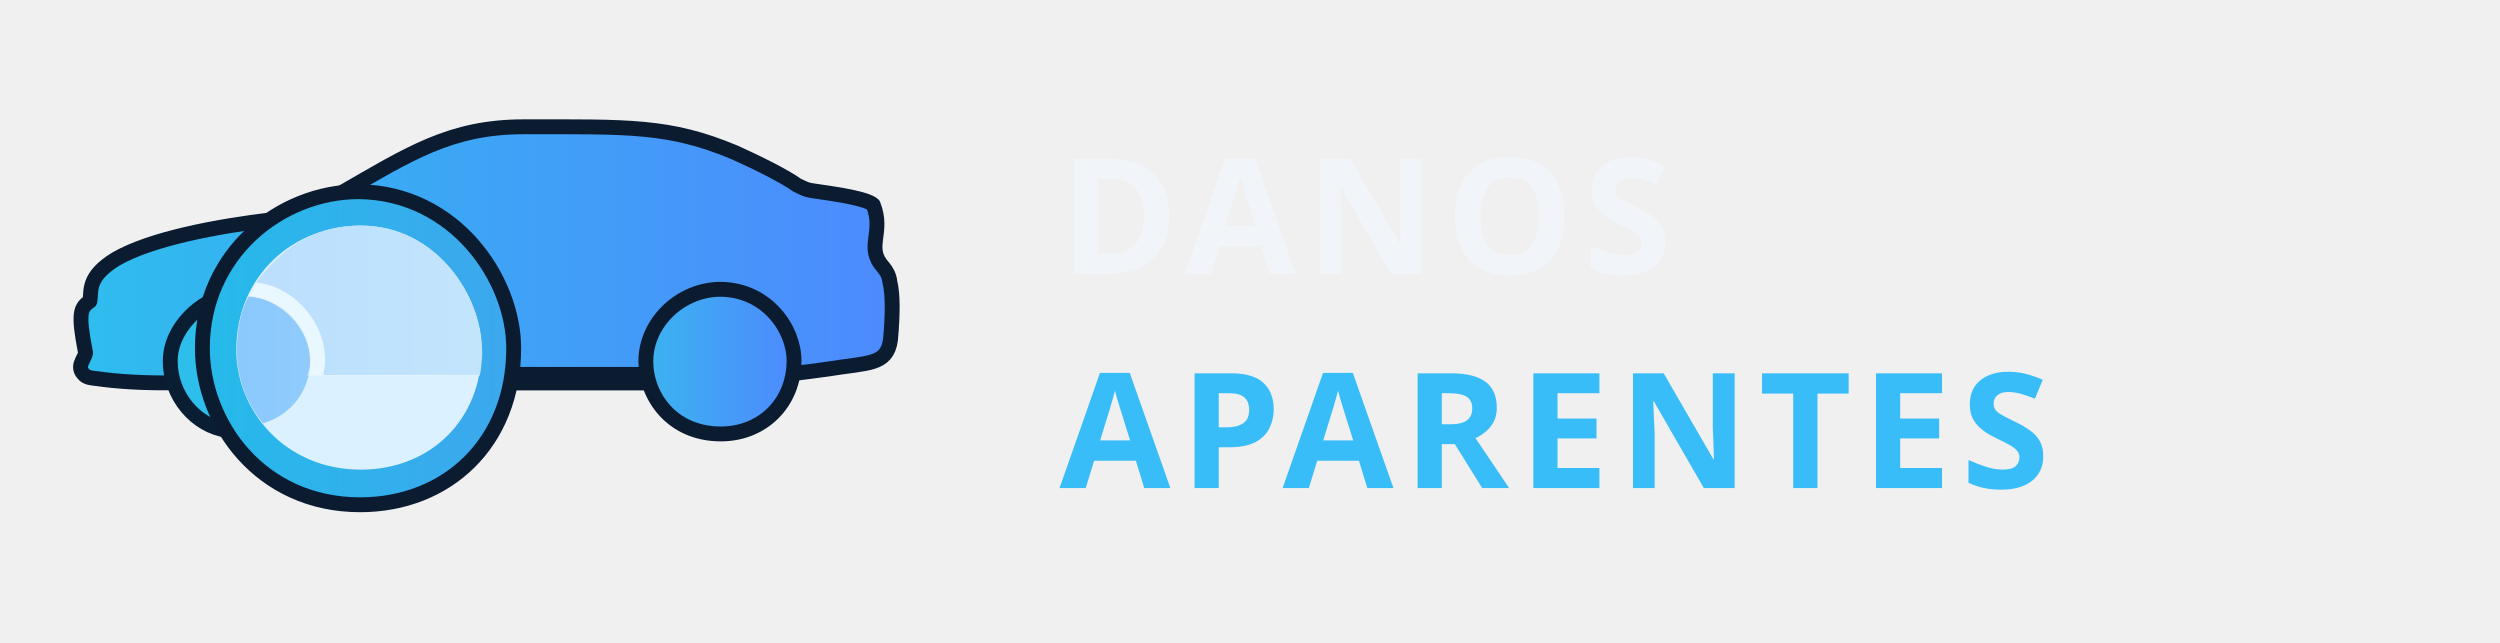
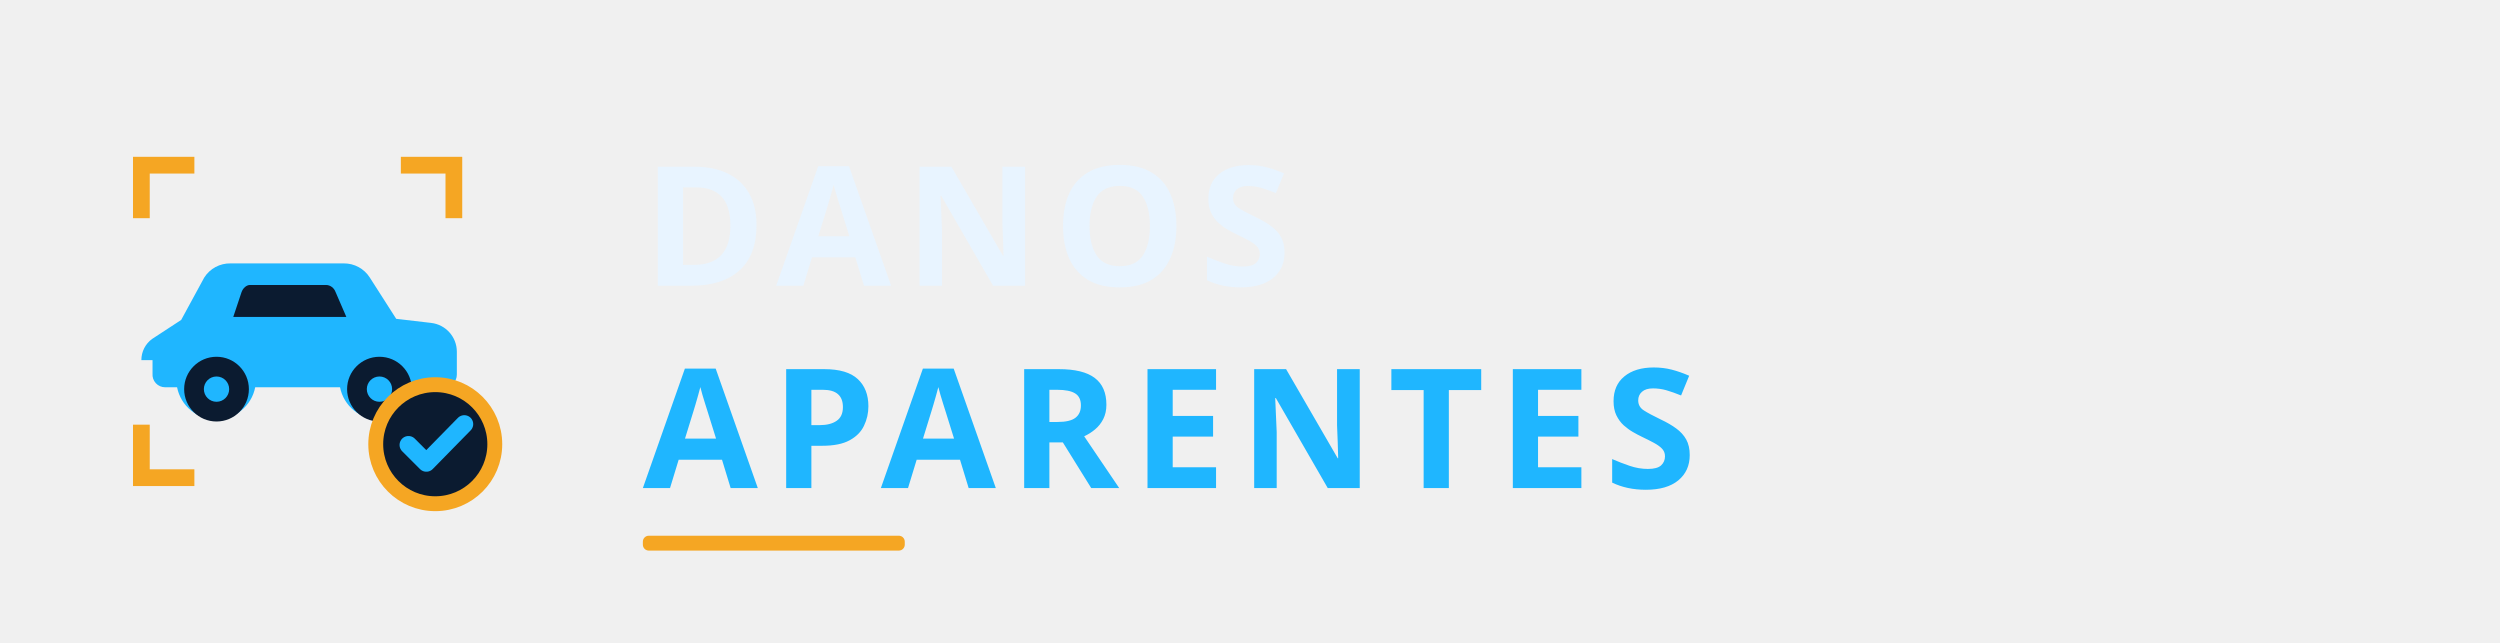
- <svg xmlns="http://www.w3.org/2000/svg" viewBox="0 0 420 108" role="img" aria-label="Danos Aparentes">
-   <g transform="translate(4, 12)">
-     <style type="text/css">.cls-0 {fill:#DBF1FF;}
- .cls-1 {fill:url(#da-full-g1);stroke:#0B1B30;stroke-width:2.5;stroke-linecap:round;stroke-linejoin:round;}
- .cls-2 {fill:none;stroke:#0B1B30;stroke-width:2.779;stroke-linecap:round;stroke-linejoin:round;}
- .cls-3 {fill:#2EBEEC;stroke:#0A1E33;stroke-width:2.5;stroke-linecap:round;stroke-linejoin:round;}
- .cls-4 {fill:none;stroke:#606B78;stroke-width:2.5;stroke-miterlimit:10;}
- .cls-5 {fill:url(#da-full-g2);stroke:#0B1B30;stroke-width:2.5;stroke-linecap:round;stroke-linejoin:round;}
- .cls-7 {fill:url(#da-full-g3);}
- .cls-8 {opacity:0.4;fill:#FFFFFF;}
- .cls-9 {fill:url(#da-full-g4);stroke:#0B1B30;stroke-width:2.5;stroke-linecap:round;stroke-linejoin:round;}</style>
-     <linearGradient id="da-full-g1" x1="12.26" x2="146.1" y1="34.15" y2="34.15" gradientUnits="userSpaceOnUse">
-       <stop stop-color="#2FBCEE" offset="0" />
-       <stop stop-color="#4D8AFE" offset="1" />
-     </linearGradient>
-     <path class="cls-1" d="m41.8 24.9c-9.3 1.1-20.4 3.2-26.3 6.6-4.9 3-4.1 5.3-4.4 7.1-1.6 1.1-2 2-0.8 8.3 0.5 0.9-1.7 2.4-0.3 3.9 0.5 0.7 1.5 0.7 2.2 0.8 3.4 0.5 8.2 0.8 12.8 0.7l20.1-12.3-3.3-15.1zm11.2-4.3c11.8-6.8 18.7-11.3 31-11.3 17.6 0 24.4-0.3 35.4 4.3 3.6 1.6 8.6 4.1 10.5 5.5 1.1 0.5 1.4 0.8 3 1 4.2 0.6 8.7 1.3 9.8 2.3 1.9 4.8-1.4 7.1 1.7 10.5 0.5 0.6 1 1.4 1.1 2.5 0.5 2 0.5 5.2 0.1 9.7-0.6 4.3-3.8 3.8-10.5 4.9-4.5 0.6-9.1 1.3-11.2 0.9h-80.9l10-30.3z" />
-     <path class="cls-3" d="m34.2 37.6c-4.2 0.8-9.6 5.3-9.6 11.1s4.3 10.9 9.6 11.6c7.5 0.9 0-22.7 0-22.7z" />
-     <line class="cls-2" x1="48.5" x2="105.4" y1="52.2" y2="52.2" />
-     <path class="cls-4" d="m36.8 36.7c5.2-0.4 12.6 4.3 12.6 11.8 0 5.1-3.5 10.5-8.9 11.7" />
-     <linearGradient id="da-full-g2" x1="30.18" x2="82.29" y1="46.79" y2="46.79" gradientUnits="userSpaceOnUse">
-       <stop stop-color="#25BAEA" offset="0" />
-       <stop stop-color="#3DA7ED" offset="1" />
-     </linearGradient>
-     <path class="cls-5" d="m56.3 20.2c-13.3 0-26.3 10.5-26.3 26.3 0 12.6 9.7 26.3 26.5 26.3 14.6 0 25.8-10.4 25.8-26.3 0-11.6-9.8-26.1-26-26.3z" />
-     <path class="cls-0" d="m56.6 25.9c-11.2 0-20.9 8.3-20.9 20.9 0 10.3 8.3 20.1 20.9 20.1 11.7 0 20.3-8.4 20.3-20.2 0-9.1-7.7-20.8-20.3-20.8z" />
-     <linearGradient id="da-full-g3" x1="35.77" x2="76.9" y1="46.89" y2="46.89" gradientUnits="userSpaceOnUse">
-       <stop stop-color="#8BC8FC" offset="0" />
-       <stop stop-color="#9BD3FA" offset="1" />
-     </linearGradient>
-     <path class="cls-7" d="m37.8 37.8c-1.2 2-2 5.2-2 9.1 0 4.8 1.8 9.2 4.4 12.2 4.6-1.3 7.9-5.4 7.9-10.5 0-5.3-4.8-10.4-10.3-10.8zm18.8-11.9c-6.5 0-12.6 2.7-17.5 9.6 5.6 0.4 11.5 6.1 11.5 12.9 0 0.9-0.1 1.7-0.3 2.6h26.2v0.1h0.1c0.3-1.5 0.3-2.9 0.3-4.4 0-9.1-7.7-20.8-20.3-20.8z" />
-     <path class="cls-8" d="m56.6 25.9c-6.5 0-12.6 2.7-17.5 9.6l-1.3 2.3c5.5 0.4 10.3 4.8 10.3 10.8 0 1.5-0.2 1.5-0.5 2.5h29c0.3-1.5 0.5-2.9 0.4-4.4-0.1-9.1-7.8-20.8-20.4-20.8z" />
-     <linearGradient id="da-full-g4" x1="104.5" x2="129.4" y1="48.75" y2="48.75" gradientUnits="userSpaceOnUse">
-       <stop stop-color="#3BB3EF" offset="0" />
-       <stop stop-color="#4D8AFE" offset="1" />
-     </linearGradient>
-     <path class="cls-9" d="m117.1 36.6c-6.8 0-12.6 5.6-12.6 12.1 0 5.9 4.4 12.2 12.6 12.2 7.1 0 12.3-5.3 12.3-12.3 0-5.4-4.6-11.9-12.3-12z" />
+ <svg xmlns="http://www.w3.org/2000/svg" viewBox="0 0 420 108" fill="none" role="img" aria-label="Danos Aparentes">
+   <g transform="translate(10 14) scale(1.25)">
+     <g stroke="#f5a623" stroke-width="2.25" stroke-linecap="square" fill="none">
+       <path d="M11 17V11h6" />
+       <path d="M47 11h6v6" />
+       <path d="M53 47v6h-6" />
+       <path d="M17 53H11v-6" />
+     </g>
+     <path fill="#1FB6FF" d="M11 37.2c0-1.15.55-2.2 1.45-2.85l3.9-2.55 3.1-5.7A4.1 4.1 0 0 1 23 24.2h15.2a4.1 4.1 0 0 1 3.5 1.9l3.55 5.55 4.7.55a3.9 3.9 0 0 1 3.45 3.85v3.1a1.7 1.7 0 0 1-1.7 1.7H48.2a5.35 5.35 0 0 1-10.5 0H26.3a5.35 5.35 0 0 1-10.5 0H14.2A1.7 1.7 0 0 1 12.5 39v-1.8z" />
+     <path fill="#0B1B30" d="M24.6 27.1h11.2c.6 0 1.1.4 1.3.95l1.45 3.35H23.35l1.1-3.3c.2-.6.7-1 1.15-1z" />
+     <circle cx="21.1" cy="41.1" r="4.35" fill="#0B1B30" />
+     <circle cx="21.1" cy="41.1" r="1.7" fill="#1FB6FF" />
+     <circle cx="43" cy="41.1" r="4.35" fill="#0B1B30" />
+     <circle cx="43" cy="41.1" r="1.7" fill="#1FB6FF" />
+     <circle cx="50.5" cy="48.5" r="8" fill="#0B1B30" stroke="#f5a623" stroke-width="2" />
+     <path stroke="#1FB6FF" stroke-width="2.4" stroke-linecap="round" stroke-linejoin="round" d="M46.9 48.6l2.4 2.4 5.1-5.2" />
  </g>
-   <text x="178" y="46" font-family="Outfit, system-ui, sans-serif" font-weight="800" font-size="27" letter-spacing="0.06em" fill="#f1f5f9">DANOS</text>
-   <text x="178" y="82" font-family="Outfit, system-ui, sans-serif" font-weight="800" font-size="27" letter-spacing="0.06em" fill="#38bdf8">APARENTES</text>
+   <text x="108" y="48" font-family="Outfit, Saira Condensed, system-ui, sans-serif" font-weight="800" font-size="28" letter-spacing="0.08em" fill="#e8f4ff">DANOS</text>
+   <text x="108" y="82" font-family="Outfit, Saira Condensed, system-ui, sans-serif" font-weight="800" font-size="28" letter-spacing="0.08em" fill="#1FB6FF">APARENTES</text>
+   <rect x="108" y="90" width="44" height="2.5" rx="1" fill="#f5a623" />
</svg>
